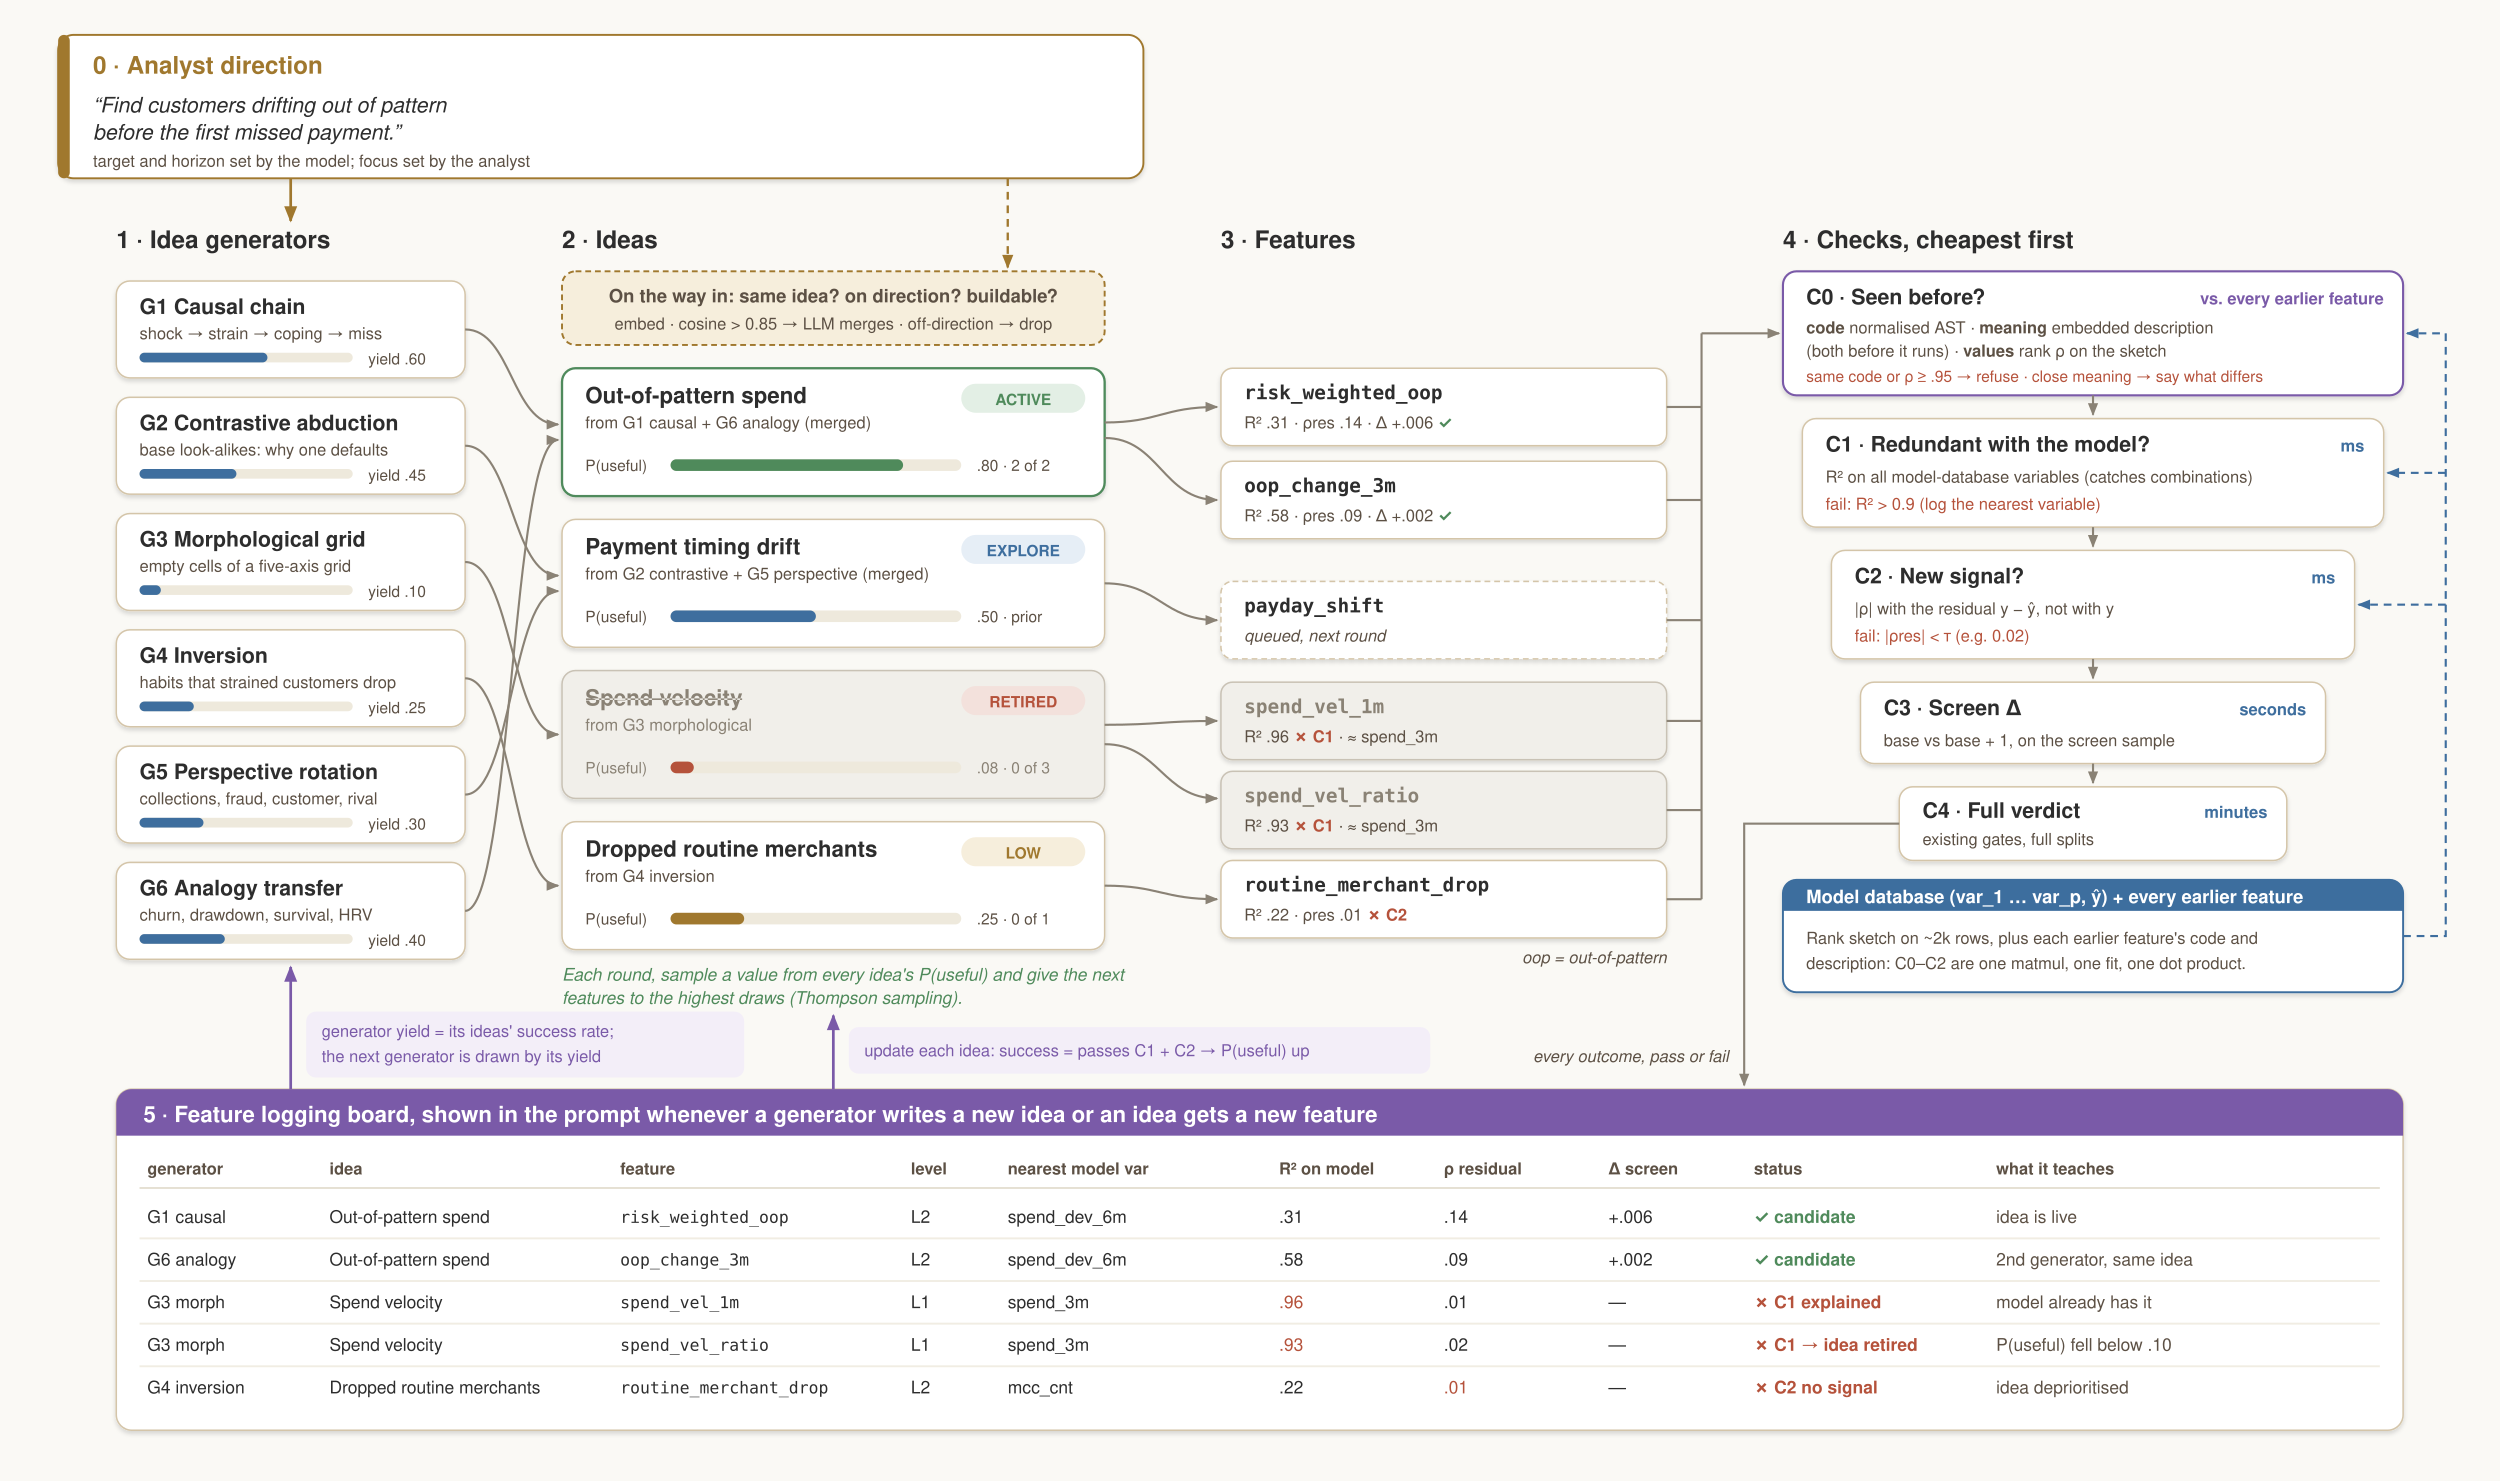
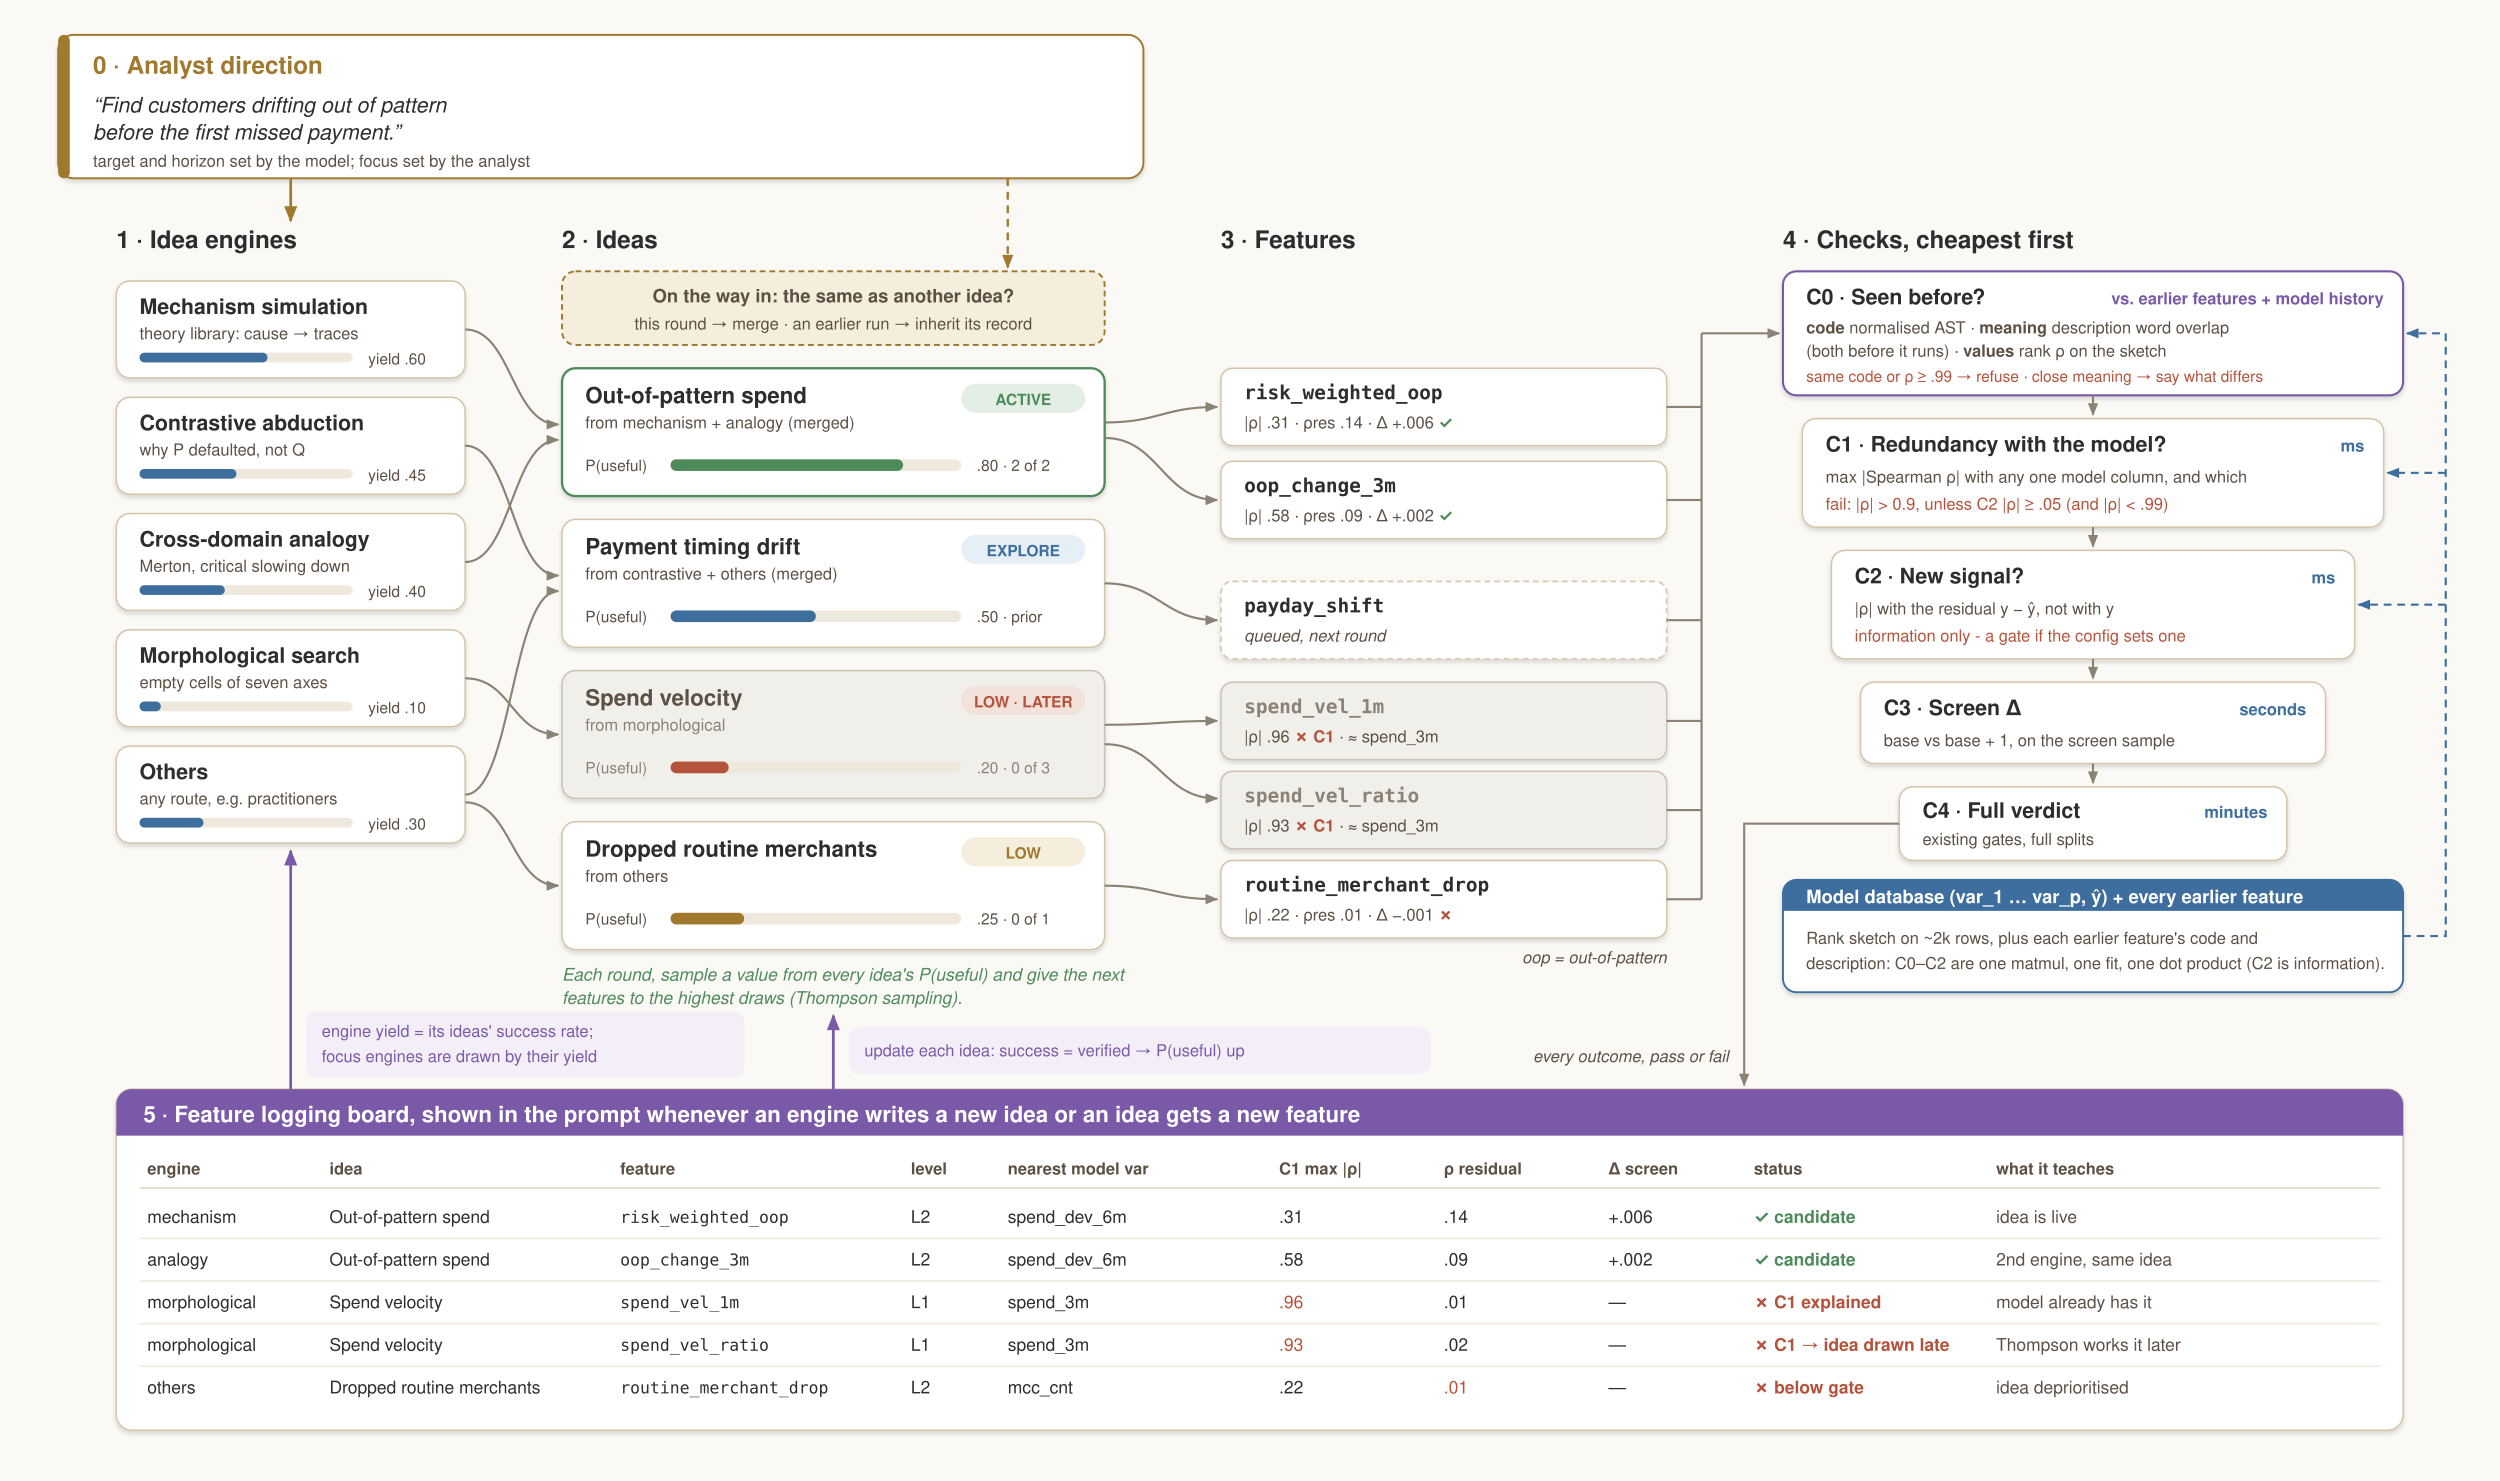
<svg xmlns="http://www.w3.org/2000/svg" viewBox="0 84 1290 764" font-family="ui-sans-serif, -apple-system, 'Segoe UI', system-ui, Helvetica, sans-serif">
  <defs>
    <filter id="shadow" x="-20%" y="-20%" width="140%" height="140%">
      <feGaussianBlur in="SourceAlpha" stdDeviation="1.2" />
      <feOffset dy="1.5" />
      <feComponentTransfer>
        <feFuncA type="linear" slope="0.14" />
      </feComponentTransfer>
      <feMerge>
        <feMergeNode />
        <feMergeNode in="SourceGraphic" />
      </feMerge>
    </filter>
    <marker id="ar-gray" viewBox="0 0 10 10" refX="9" refY="5" markerWidth="6" markerHeight="6" orient="auto-start-reverse">
      <path d="M0,1 L10,5 L0,9 Z" fill="#8A8275" />
    </marker>
    <marker id="ar-purple" viewBox="0 0 10 10" refX="9" refY="5" markerWidth="6" markerHeight="6" orient="auto-start-reverse">
      <path d="M0,1 L10,5 L0,9 Z" fill="#7A5AA8" />
    </marker>
    <marker id="ar-blue" viewBox="0 0 10 10" refX="9" refY="5" markerWidth="6" markerHeight="6" orient="auto-start-reverse">
      <path d="M0,1 L10,5 L0,9 Z" fill="#3E6E9E" />
    </marker>
    <marker id="ar-amber" viewBox="0 0 10 10" refX="9" refY="5" markerWidth="6" markerHeight="6" orient="auto-start-reverse">
      <path d="M0,1 L10,5 L0,9 Z" fill="#A0782E" />
    </marker>
  </defs>
  <rect width="1290" height="984" fill="#FAF9F5" />
  <g filter="url(#shadow)">
    <rect x="30" y="102" width="560" height="74" rx="8" fill="#FFFFFF" stroke="#A0782E" stroke-width="1" />
  </g>
  <rect x="30" y="102" width="6" height="74" rx="3" fill="#A0782E" />
  <text x="48" y="122" font-size="12.5" font-weight="700" fill="#A0782E">0 · Analyst direction</text>
  <text x="48" y="142" font-size="11" fill="#2D2D2D" font-style="italic">“Find customers drifting out of pattern</text>
  <text x="48" y="156" font-size="11" fill="#2D2D2D" font-style="italic">before the first missed payment.”</text>
  <text x="48" y="170" font-size="8.5" fill="#5C5044">target and horizon set by the model; focus set by the analyst</text>
  <path d="M150,176 V198" stroke="#A0782E" stroke-width="1.4" fill="none" marker-end="url(#ar-amber)" />
  <path d="M520,176 V222" stroke="#A0782E" stroke-width="1.2" stroke-dasharray="4,3" fill="none" marker-end="url(#ar-amber)" />
  <g transform="translate(0,84)">
-     <text x="60" y="128" font-size="12.5" font-weight="700" fill="#2D2D2D">1 · Idea generators</text>
+     <text x="60" y="128" font-size="12.5" font-weight="700" fill="#2D2D2D">1 · Idea engines</text>
    <text x="290" y="128" font-size="12.5" font-weight="700" fill="#2D2D2D">2 · Ideas</text>
    <text x="630" y="128" font-size="12.5" font-weight="700" fill="#2D2D2D">3 · Features</text>
    <text x="920" y="128" font-size="12.5" font-weight="700" fill="#2D2D2D">4 · Checks, cheapest first</text>
    <g filter="url(#shadow)">
      <rect x="60" y="145" width="180" height="50" rx="7" fill="#FFFFFF" stroke="#D4C5A9" stroke-width="0.8" />
      <rect x="60" y="205" width="180" height="50" rx="7" fill="#FFFFFF" stroke="#D4C5A9" stroke-width="0.8" />
      <rect x="60" y="265" width="180" height="50" rx="7" fill="#FFFFFF" stroke="#D4C5A9" stroke-width="0.8" />
      <rect x="60" y="325" width="180" height="50" rx="7" fill="#FFFFFF" stroke="#D4C5A9" stroke-width="0.8" />
      <rect x="60" y="385" width="180" height="50" rx="7" fill="#FFFFFF" stroke="#D4C5A9" stroke-width="0.8" />
-       <rect x="60" y="445" width="180" height="50" rx="7" fill="#FFFFFF" stroke="#D4C5A9" stroke-width="0.8" />
    </g>
    <g font-size="11" font-weight="700" fill="#2D2D2D">
-       <text x="72" y="162">G1 Causal chain</text>
-       <text x="72" y="222">G2 Contrastive abduction</text>
-       <text x="72" y="282">G3 Morphological grid</text>
-       <text x="72" y="342">G4 Inversion</text>
-       <text x="72" y="402">G5 Perspective rotation</text>
-       <text x="72" y="462">G6 Analogy transfer</text>
+       <text x="72" y="162">Mechanism simulation</text>
+       <text x="72" y="222">Contrastive abduction</text>
+       <text x="72" y="282">Cross-domain analogy</text>
+       <text x="72" y="342">Morphological search</text>
+       <text x="72" y="402">Others</text>
    </g>
    <g font-size="8.5" fill="#5C5044">
-       <text x="72" y="175">shock → strain → coping → miss</text>
-       <text x="72" y="235">base look-alikes: why one defaults</text>
-       <text x="72" y="295">empty cells of a five-axis grid</text>
-       <text x="72" y="355">habits that strained customers drop</text>
-       <text x="72" y="415">collections, fraud, customer, rival</text>
-       <text x="72" y="475">churn, drawdown, survival, HRV</text>
+       <text x="72" y="175">theory library: cause → traces</text>
+       <text x="72" y="235">why P defaulted, not Q</text>
+       <text x="72" y="295">Merton, critical slowing down</text>
+       <text x="72" y="355">empty cells of seven axes</text>
+       <text x="72" y="415">any route, e.g. practitioners</text>
    </g>
    <g font-size="8" fill="#5C5044">
      <rect x="72" y="182" width="110" height="5" rx="2.5" fill="#EEE9DC" />
      <rect x="72" y="182" width="66" height="5" rx="2.5" fill="#3E6E9E" />
      <text x="190" y="188">yield .60</text>
      <rect x="72" y="242" width="110" height="5" rx="2.5" fill="#EEE9DC" />
      <rect x="72" y="242" width="50" height="5" rx="2.5" fill="#3E6E9E" />
      <text x="190" y="248">yield .45</text>
      <rect x="72" y="302" width="110" height="5" rx="2.5" fill="#EEE9DC" />
-       <rect x="72" y="302" width="11" height="5" rx="2.5" fill="#3E6E9E" />
-       <text x="190" y="308">yield .10</text>
+       <rect x="72" y="302" width="44" height="5" rx="2.5" fill="#3E6E9E" />
+       <text x="190" y="308">yield .40</text>
      <rect x="72" y="362" width="110" height="5" rx="2.5" fill="#EEE9DC" />
-       <rect x="72" y="362" width="28" height="5" rx="2.5" fill="#3E6E9E" />
-       <text x="190" y="368">yield .25</text>
+       <rect x="72" y="362" width="11" height="5" rx="2.5" fill="#3E6E9E" />
+       <text x="190" y="368">yield .10</text>
      <rect x="72" y="422" width="110" height="5" rx="2.5" fill="#EEE9DC" />
      <rect x="72" y="422" width="33" height="5" rx="2.5" fill="#3E6E9E" />
      <text x="190" y="428">yield .30</text>
-       <rect x="72" y="482" width="110" height="5" rx="2.5" fill="#EEE9DC" />
-       <rect x="72" y="482" width="44" height="5" rx="2.5" fill="#3E6E9E" />
-       <text x="190" y="488">yield .40</text>
    </g>
    <g stroke="#8A8275" stroke-width="1.1" fill="none" marker-end="url(#ar-gray)">
      <path d="M240,170 C264,170 264,219 288,219" />
-       <path d="M240,470 C264,470 264,227 288,227" />
+       <path d="M240,290 C264,290 264,227 288,227" />
      <path d="M240,230 C264,230 264,297 288,297" />
      <path d="M240,410 C264,410 264,305 288,305" />
-       <path d="M240,290 C264,290 264,379 288,379" />
-       <path d="M240,350 C264,350 264,457 288,457" />
+       <path d="M240,350 C264,350 264,379 288,379" />
+       <path d="M240,414 C264,414 264,457 288,457" />
    </g>
    <rect x="290" y="140" width="280" height="38" rx="7" fill="#F6EEDC" stroke="#A0782E" stroke-dasharray="3,2" />
-     <text x="430" y="156" font-size="9.5" font-weight="700" fill="#5C5044" text-anchor="middle">On the way in: same idea? on direction? buildable?</text>
-     <text x="430" y="170" font-size="8.5" fill="#5C5044" text-anchor="middle">embed · cosine &gt; 0.85 → LLM merges · off-direction → drop</text>
+     <text x="430" y="156" font-size="9.5" font-weight="700" fill="#5C5044" text-anchor="middle">On the way in: the same as another idea?</text>
+     <text x="430" y="170" font-size="8.5" fill="#5C5044" text-anchor="middle">this round → merge · an earlier run → inherit its record</text>
    <g filter="url(#shadow)">
      <rect x="290" y="190" width="280" height="66" rx="7" fill="#FFFFFF" stroke="#4F8A5B" stroke-width="1.2" />
      <rect x="290" y="268" width="280" height="66" rx="7" fill="#FFFFFF" stroke="#D4C5A9" stroke-width="0.8" />
      <rect x="290" y="346" width="280" height="66" rx="7" fill="#F1EFEA" stroke="#C9C2B5" stroke-width="0.8" />
      <rect x="290" y="424" width="280" height="66" rx="7" fill="#FFFFFF" stroke="#D4C5A9" stroke-width="0.8" />
    </g>
    <text x="302" y="208" font-size="11.5" font-weight="700" fill="#2D2D2D">Out-of-pattern spend</text>
-     <text x="302" y="221" font-size="8.5" fill="#5C5044">from G1 causal + G6 analogy (merged)</text>
+     <text x="302" y="221" font-size="8.5" fill="#5C5044">from mechanism + analogy (merged)</text>
    <rect x="496" y="198" width="64" height="15" rx="7.5" fill="#E3EFE5" />
    <text x="528" y="209" font-size="8" font-weight="700" fill="#4F8A5B" text-anchor="middle">ACTIVE</text>
    <text x="302" y="243" font-size="8" fill="#5C5044">P(useful)</text>
    <rect x="346" y="237" width="150" height="6" rx="3" fill="#EEE9DC" />
    <rect x="346" y="237" width="120" height="6" rx="3" fill="#4F8A5B" />
    <text x="504" y="243" font-size="8" fill="#5C5044">.80 · 2 of 2</text>
    <text x="302" y="286" font-size="11.5" font-weight="700" fill="#2D2D2D">Payment timing drift</text>
-     <text x="302" y="299" font-size="8.5" fill="#5C5044">from G2 contrastive + G5 perspective (merged)</text>
+     <text x="302" y="299" font-size="8.5" fill="#5C5044">from contrastive + others (merged)</text>
    <rect x="496" y="276" width="64" height="15" rx="7.5" fill="#E6EEF6" />
    <text x="528" y="287" font-size="8" font-weight="700" fill="#3E6E9E" text-anchor="middle">EXPLORE</text>
    <text x="302" y="321" font-size="8" fill="#5C5044">P(useful)</text>
    <rect x="346" y="315" width="150" height="6" rx="3" fill="#EEE9DC" />
    <rect x="346" y="315" width="75" height="6" rx="3" fill="#3E6E9E" />
    <text x="504" y="321" font-size="8" fill="#5C5044">.50 · prior</text>
-     <text x="302" y="364" font-size="11.5" font-weight="700" fill="#8A8275" text-decoration="line-through">Spend velocity</text>
-     <text x="302" y="377" font-size="8.5" fill="#8A8275">from G3 morphological</text>
+     <text x="302" y="364" font-size="11.5" font-weight="700" fill="#5C5044">Spend velocity</text>
+     <text x="302" y="377" font-size="8.5" fill="#8A8275">from morphological</text>
    <rect x="496" y="354" width="64" height="15" rx="7.5" fill="#F3E1DC" />
-     <text x="528" y="365" font-size="8" font-weight="700" fill="#B5523B" text-anchor="middle">RETIRED</text>
+     <text x="528" y="365" font-size="8" font-weight="700" fill="#B5523B" text-anchor="middle">LOW · LATER</text>
    <text x="302" y="399" font-size="8" fill="#8A8275">P(useful)</text>
    <rect x="346" y="393" width="150" height="6" rx="3" fill="#EEE9DC" />
-     <rect x="346" y="393" width="12" height="6" rx="3" fill="#B5523B" />
-     <text x="504" y="399" font-size="8" fill="#8A8275">.08 · 0 of 3</text>
+     <rect x="346" y="393" width="30" height="6" rx="3" fill="#B5523B" />
+     <text x="504" y="399" font-size="8" fill="#8A8275">.20 · 0 of 3</text>
    <text x="302" y="442" font-size="11.5" font-weight="700" fill="#2D2D2D">Dropped routine merchants</text>
-     <text x="302" y="455" font-size="8.5" fill="#5C5044">from G4 inversion</text>
+     <text x="302" y="455" font-size="8.5" fill="#5C5044">from others</text>
    <rect x="496" y="432" width="64" height="15" rx="7.5" fill="#F6EEDC" />
    <text x="528" y="443" font-size="8" font-weight="700" fill="#A0782E" text-anchor="middle">LOW</text>
    <text x="302" y="477" font-size="8" fill="#5C5044">P(useful)</text>
    <rect x="346" y="471" width="150" height="6" rx="3" fill="#EEE9DC" />
    <rect x="346" y="471" width="38" height="6" rx="3" fill="#A0782E" />
    <text x="504" y="477" font-size="8" fill="#5C5044">.25 · 0 of 1</text>
    <text x="290" y="506" font-size="9" fill="#4F8A5B" font-style="italic">Each round, sample a value from every idea's P(useful) and give the next</text>
    <text x="290" y="518" font-size="9" fill="#4F8A5B" font-style="italic">features to the highest draws (Thompson sampling).</text>
    <g stroke="#8A8275" stroke-width="1.1" fill="none" marker-end="url(#ar-gray)">
      <path d="M570,218 C598,218 600,210 628,210" />
      <path d="M570,226 C598,226 600,258 628,258" />
      <path d="M570,301 C598,301 600,320 628,320" />
      <path d="M570,374 C598,374 600,372 628,372" />
      <path d="M570,384 C598,384 600,412 628,412" />
      <path d="M570,457 C598,457 600,464 628,464" />
    </g>
    <g filter="url(#shadow)">
      <rect x="630" y="190" width="230" height="40" rx="6" fill="#FFFFFF" stroke="#D4C5A9" stroke-width="0.8" />
      <rect x="630" y="238" width="230" height="40" rx="6" fill="#FFFFFF" stroke="#D4C5A9" stroke-width="0.8" />
      <rect x="630" y="300" width="230" height="40" rx="6" fill="#FFFFFF" stroke="#D4C5A9" stroke-width="0.8" stroke-dasharray="3,2" />
      <rect x="630" y="352" width="230" height="40" rx="6" fill="#F1EFEA" stroke="#C9C2B5" stroke-width="0.8" />
      <rect x="630" y="398" width="230" height="40" rx="6" fill="#F1EFEA" stroke="#C9C2B5" stroke-width="0.8" />
      <rect x="630" y="444" width="230" height="40" rx="6" fill="#FFFFFF" stroke="#D4C5A9" stroke-width="0.8" />
    </g>
    <g font-family="ui-monospace, Menlo, monospace" font-size="10" font-weight="700">
      <text x="642" y="206" fill="#2D2D2D">risk_weighted_oop</text>
      <text x="642" y="254" fill="#2D2D2D">oop_change_3m</text>
      <text x="642" y="316" fill="#2D2D2D">payday_shift</text>
      <text x="642" y="368" fill="#8A8275">spend_vel_1m</text>
      <text x="642" y="414" fill="#8A8275">spend_vel_ratio</text>
      <text x="642" y="460" fill="#2D2D2D">routine_merchant_drop</text>
    </g>
    <g font-size="8.5" fill="#5C5044">
-       <text x="642" y="221">R² .31 · ρres .14 · Δ +.006 <tspan fill="#4F8A5B" font-weight="700">✓</tspan>
+       <text x="642" y="221">|ρ| .31 · ρres .14 · Δ +.006 <tspan fill="#4F8A5B" font-weight="700">✓</tspan>
      </text>
-       <text x="642" y="269">R² .58 · ρres .09 · Δ +.002 <tspan fill="#4F8A5B" font-weight="700">✓</tspan>
+       <text x="642" y="269">|ρ| .58 · ρres .09 · Δ +.002 <tspan fill="#4F8A5B" font-weight="700">✓</tspan>
      </text>
      <text x="642" y="331" font-style="italic">queued, next round</text>
-       <text x="642" y="383">R² .96 <tspan fill="#B5523B" font-weight="700">✗ C1</tspan> · ≈ spend_3m</text>
-       <text x="642" y="429">R² .93 <tspan fill="#B5523B" font-weight="700">✗ C1</tspan> · ≈ spend_3m</text>
-       <text x="642" y="475">R² .22 · ρres .01 <tspan fill="#B5523B" font-weight="700">✗ C2</tspan>
+       <text x="642" y="383">|ρ| .96 <tspan fill="#B5523B" font-weight="700">✗ C1</tspan> · ≈ spend_3m</text>
+       <text x="642" y="429">|ρ| .93 <tspan fill="#B5523B" font-weight="700">✗ C1</tspan> · ≈ spend_3m</text>
+       <text x="642" y="475">|ρ| .22 · ρres .01 · Δ −.001 <tspan fill="#B5523B" font-weight="700">✗</tspan>
      </text>
    </g>
    <text x="860" y="497" font-size="8.5" fill="#5C5044" font-style="italic" text-anchor="end">oop = out-of-pattern</text>
    <g stroke="#8A8275" stroke-width="1.1" fill="none">
      <path d="M860,210 H878 M860,258 H878 M860,320 H878 M860,372 H878 M860,418 H878 M860,464 H878" />
      <path d="M878,172 V464" />
      <path d="M878,172 H918" marker-end="url(#ar-gray)" />
    </g>
    <g filter="url(#shadow)">
      <rect x="920" y="140" width="320" height="64" rx="7" fill="#FFFFFF" stroke="#7A5AA8" stroke-width="1.1" />
      <rect x="930" y="216" width="300" height="56" rx="7" fill="#FFFFFF" stroke="#D4C5A9" stroke-width="0.8" />
      <rect x="945" y="284" width="270" height="56" rx="7" fill="#FFFFFF" stroke="#D4C5A9" stroke-width="0.8" />
      <rect x="960" y="352" width="240" height="42" rx="7" fill="#FFFFFF" stroke="#D4C5A9" stroke-width="0.8" />
      <rect x="980" y="406" width="200" height="38" rx="7" fill="#FFFFFF" stroke="#D4C5A9" stroke-width="0.8" />
    </g>
    <text x="932" y="157" font-size="11" font-weight="700" fill="#2D2D2D">C0 · Seen before?</text>
-     <text x="1230" y="157" font-size="8.5" fill="#7A5AA8" text-anchor="end" font-weight="700">vs. every earlier feature</text>
+     <text x="1230" y="157" font-size="8.5" fill="#7A5AA8" text-anchor="end" font-weight="700">vs. earlier features + model history</text>
    <text x="932" y="172" font-size="8.5" fill="#5C5044">
-       <tspan font-weight="700">code</tspan> normalised AST · <tspan font-weight="700">meaning</tspan> embedded description</text>
+       <tspan font-weight="700">code</tspan> normalised AST · <tspan font-weight="700">meaning</tspan> description word overlap</text>
    <text x="932" y="184" font-size="8.5" fill="#5C5044">(both before it runs) · <tspan font-weight="700">values</tspan> rank ρ on the sketch</text>
-     <text x="932" y="197" font-size="8" fill="#B5523B">same code or ρ ≥ .95 → refuse · close meaning → say what differs</text>
-     <text x="942" y="233" font-size="11" font-weight="700" fill="#2D2D2D">C1 · Redundant with the model?</text>
+     <text x="932" y="197" font-size="8" fill="#B5523B">same code or ρ ≥ .99 → refuse · close meaning → say what differs</text>
+     <text x="942" y="233" font-size="11" font-weight="700" fill="#2D2D2D">C1 · Redundancy with the model?</text>
    <text x="1220" y="233" font-size="8.5" fill="#3E6E9E" text-anchor="end" font-weight="700">ms</text>
-     <text x="942" y="249" font-size="8.5" fill="#5C5044">R² on all model-database variables (catches combinations)</text>
-     <text x="942" y="263" font-size="8.5" fill="#B5523B">fail: R² &gt; 0.9 (log the nearest variable)</text>
+     <text x="942" y="249" font-size="8.5" fill="#5C5044">max |Spearman ρ| with any one model column, and which</text>
+     <text x="942" y="263" font-size="8.5" fill="#B5523B">fail: |ρ| &gt; 0.9, unless C2 |ρ| ≥ .05 (and |ρ| &lt; .99)</text>
    <text x="957" y="301" font-size="11" font-weight="700" fill="#2D2D2D">C2 · New signal?</text>
    <text x="1205" y="301" font-size="8.5" fill="#3E6E9E" text-anchor="end" font-weight="700">ms</text>
    <text x="957" y="317" font-size="8.5" fill="#5C5044">|ρ| with the residual y − ŷ, not with y</text>
-     <text x="957" y="331" font-size="8.5" fill="#B5523B">fail: |ρres| &lt; τ (e.g. 0.02)</text>
+     <text x="957" y="331" font-size="8.5" fill="#B5523B">information only - a gate if the config sets one</text>
    <text x="972" y="369" font-size="11" font-weight="700" fill="#2D2D2D">C3 · Screen Δ</text>
    <text x="1190" y="369" font-size="8.5" fill="#3E6E9E" text-anchor="end" font-weight="700">seconds</text>
    <text x="972" y="385" font-size="8.5" fill="#5C5044">base vs base + 1, on the screen sample</text>
    <text x="992" y="422" font-size="11" font-weight="700" fill="#2D2D2D">C4 · Full verdict</text>
    <text x="1170" y="422" font-size="8.5" fill="#3E6E9E" text-anchor="end" font-weight="700">minutes</text>
    <text x="992" y="436" font-size="8.5" fill="#5C5044">existing gates, full splits</text>
    <g stroke="#8A8275" stroke-width="1.1" fill="none" marker-end="url(#ar-gray)">
      <path d="M1080,204 V214" />
      <path d="M1080,272 V282" />
      <path d="M1080,340 V350" />
      <path d="M1080,394 V404" />
    </g>
    <g filter="url(#shadow)">
      <rect x="920" y="454" width="320" height="58" rx="7" fill="#FFFFFF" stroke="#3E6E9E" stroke-width="1" />
      <path d="M920,462 a7,7 0 0 1 7,-8 h306 a7,7 0 0 1 7,8 v8 h-320 z" fill="#3E6E9E" />
    </g>
    <text x="932" y="466" font-size="9.5" font-weight="700" fill="#FFFFFF">Model database (var_1 … var_p, ŷ) + every earlier feature</text>
    <text x="932" y="487" font-size="8.5" fill="#5C5044">Rank sketch on ~2k rows, plus each earlier feature's code and</text>
-     <text x="932" y="500" font-size="8.5" fill="#5C5044">description: C0–C2 are one matmul, one fit, one dot product.</text>
+     <text x="932" y="500" font-size="8.5" fill="#5C5044">description: C0–C2 are one matmul, one fit, one dot product (C2 is information).</text>
    <path d="M1240,483 H1262 V172 H1242" stroke="#3E6E9E" stroke-width="1.1" stroke-dasharray="4,3" fill="none" marker-end="url(#ar-blue)" />
    <path d="M1262,244 H1232" stroke="#3E6E9E" stroke-width="1.1" stroke-dasharray="4,3" fill="none" marker-end="url(#ar-blue)" />
    <path d="M1262,312 H1217" stroke="#3E6E9E" stroke-width="1.1" stroke-dasharray="4,3" fill="none" marker-end="url(#ar-blue)" />
    <path d="M980,425 H900 V560" stroke="#8A8275" stroke-width="1.1" fill="none" marker-end="url(#ar-gray)" />
    <text x="892" y="548" font-size="8.5" fill="#5C5044" font-style="italic" text-anchor="end">every outcome, pass or fail</text>
    <g filter="url(#shadow)">
      <rect x="60" y="562" width="1180" height="176" rx="8" fill="#FFFFFF" stroke="#D4C5A9" stroke-width="0.8" />
      <path d="M60,570 a8,8 0 0 1 8,-8 h1164 a8,8 0 0 1 8,8 v16 h-1180 z" fill="#7A5AA8" />
    </g>
-     <text x="74" y="579" font-size="11.5" font-weight="700" fill="#FFFFFF">5 · Feature logging board, shown in the prompt whenever a generator writes a new idea or an idea gets a new feature</text>
+     <text x="74" y="579" font-size="11.5" font-weight="700" fill="#FFFFFF">5 · Feature logging board, shown in the prompt whenever an engine writes a new idea or an idea gets a new feature</text>
    <g font-size="8.5" font-weight="700" fill="#5C5044">
-       <text x="76" y="606">generator</text>
+       <text x="76" y="606">engine</text>
      <text x="170" y="606">idea</text>
      <text x="320" y="606">feature</text>
      <text x="470" y="606">level</text>
      <text x="520" y="606">nearest model var</text>
-       <text x="660" y="606">R² on model</text>
+       <text x="660" y="606">C1 max |ρ|</text>
      <text x="745" y="606">ρ residual</text>
      <text x="830" y="606">Δ screen</text>
      <text x="905" y="606">status</text>
      <text x="1030" y="606">what it teaches</text>
    </g>
    <line x1="72" y1="613" x2="1228" y2="613" stroke="#E5E0D2" />
    <g font-size="9" fill="#2D2D2D">
-       <text x="76" y="631">G1 causal</text>
+       <text x="76" y="631">mechanism</text>
      <text x="170" y="631">Out-of-pattern spend</text>
      <text x="320" y="631" font-family="ui-monospace, Menlo, monospace" font-size="8.5">risk_weighted_oop</text>
      <text x="470" y="631">L2</text>
      <text x="520" y="631">spend_dev_6m</text>
      <text x="660" y="631">.31</text>
      <text x="745" y="631">.14</text>
      <text x="830" y="631">+.006</text>
      <text x="905" y="631" fill="#4F8A5B" font-weight="700">✓ candidate</text>
      <text x="1030" y="631" fill="#5C5044">idea is live</text>
-       <text x="76" y="653">G6 analogy</text>
+       <text x="76" y="653">analogy</text>
      <text x="170" y="653">Out-of-pattern spend</text>
      <text x="320" y="653" font-family="ui-monospace, Menlo, monospace" font-size="8.5">oop_change_3m</text>
      <text x="470" y="653">L2</text>
      <text x="520" y="653">spend_dev_6m</text>
      <text x="660" y="653">.58</text>
      <text x="745" y="653">.09</text>
      <text x="830" y="653">+.002</text>
      <text x="905" y="653" fill="#4F8A5B" font-weight="700">✓ candidate</text>
-       <text x="1030" y="653" fill="#5C5044">2nd generator, same idea</text>
-       <text x="76" y="675">G3 morph</text>
+       <text x="1030" y="653" fill="#5C5044">2nd engine, same idea</text>
+       <text x="76" y="675">morphological</text>
      <text x="170" y="675">Spend velocity</text>
      <text x="320" y="675" font-family="ui-monospace, Menlo, monospace" font-size="8.5">spend_vel_1m</text>
      <text x="470" y="675">L1</text>
      <text x="520" y="675">spend_3m</text>
      <text x="660" y="675" fill="#B5523B">.96</text>
      <text x="745" y="675">.01</text>
      <text x="830" y="675">—</text>
      <text x="905" y="675" fill="#B5523B" font-weight="700">✗ C1 explained</text>
      <text x="1030" y="675" fill="#5C5044">model already has it</text>
-       <text x="76" y="697">G3 morph</text>
+       <text x="76" y="697">morphological</text>
      <text x="170" y="697">Spend velocity</text>
      <text x="320" y="697" font-family="ui-monospace, Menlo, monospace" font-size="8.5">spend_vel_ratio</text>
      <text x="470" y="697">L1</text>
      <text x="520" y="697">spend_3m</text>
      <text x="660" y="697" fill="#B5523B">.93</text>
      <text x="745" y="697">.02</text>
      <text x="830" y="697">—</text>
-       <text x="905" y="697" fill="#B5523B" font-weight="700">✗ C1 → idea retired</text>
-       <text x="1030" y="697" fill="#5C5044">P(useful) fell below .10</text>
-       <text x="76" y="719">G4 inversion</text>
+       <text x="905" y="697" fill="#B5523B" font-weight="700">✗ C1 → idea drawn late</text>
+       <text x="1030" y="697" fill="#5C5044">Thompson works it later</text>
+       <text x="76" y="719">others</text>
      <text x="170" y="719">Dropped routine merchants</text>
      <text x="320" y="719" font-family="ui-monospace, Menlo, monospace" font-size="8.5">routine_merchant_drop</text>
      <text x="470" y="719">L2</text>
      <text x="520" y="719">mcc_cnt</text>
      <text x="660" y="719">.22</text>
      <text x="745" y="719" fill="#B5523B">.01</text>
      <text x="830" y="719">—</text>
-       <text x="905" y="719" fill="#B5523B" font-weight="700">✗ C2 no signal</text>
+       <text x="905" y="719" fill="#B5523B" font-weight="700">✗ below gate</text>
      <text x="1030" y="719" fill="#5C5044">idea deprioritised</text>
    </g>
    <g stroke="#F1EDE3">
      <line x1="72" y1="639" x2="1228" y2="639" />
      <line x1="72" y1="661" x2="1228" y2="661" />
      <line x1="72" y1="683" x2="1228" y2="683" />
      <line x1="72" y1="705" x2="1228" y2="705" />
    </g>
    <g stroke="#7A5AA8" stroke-width="1.4" fill="none" marker-end="url(#ar-purple)">
      <path d="M430,562 V524" />
-       <path d="M150,562 V499" />
+       <path d="M150,562 V439" />
    </g>
    <rect x="438" y="530" width="300" height="24" rx="5" fill="#F3EEF8" />
-     <text x="446" y="545" font-size="8.5" fill="#7A5AA8">update each idea: success = passes C1 + C2 → P(useful) up</text>
+     <text x="446" y="545" font-size="8.5" fill="#7A5AA8">update each idea: success = verified → P(useful) up</text>
    <rect x="158" y="522" width="226" height="34" rx="5" fill="#F3EEF8" />
-     <text x="166" y="535" font-size="8.5" fill="#7A5AA8">generator yield = its ideas' success rate;</text>
-     <text x="166" y="548" font-size="8.5" fill="#7A5AA8">the next generator is drawn by its yield</text>
+     <text x="166" y="535" font-size="8.5" fill="#7A5AA8">engine yield = its ideas' success rate;</text>
+     <text x="166" y="548" font-size="8.5" fill="#7A5AA8">focus engines are drawn by their yield</text>
  </g>
</svg>
